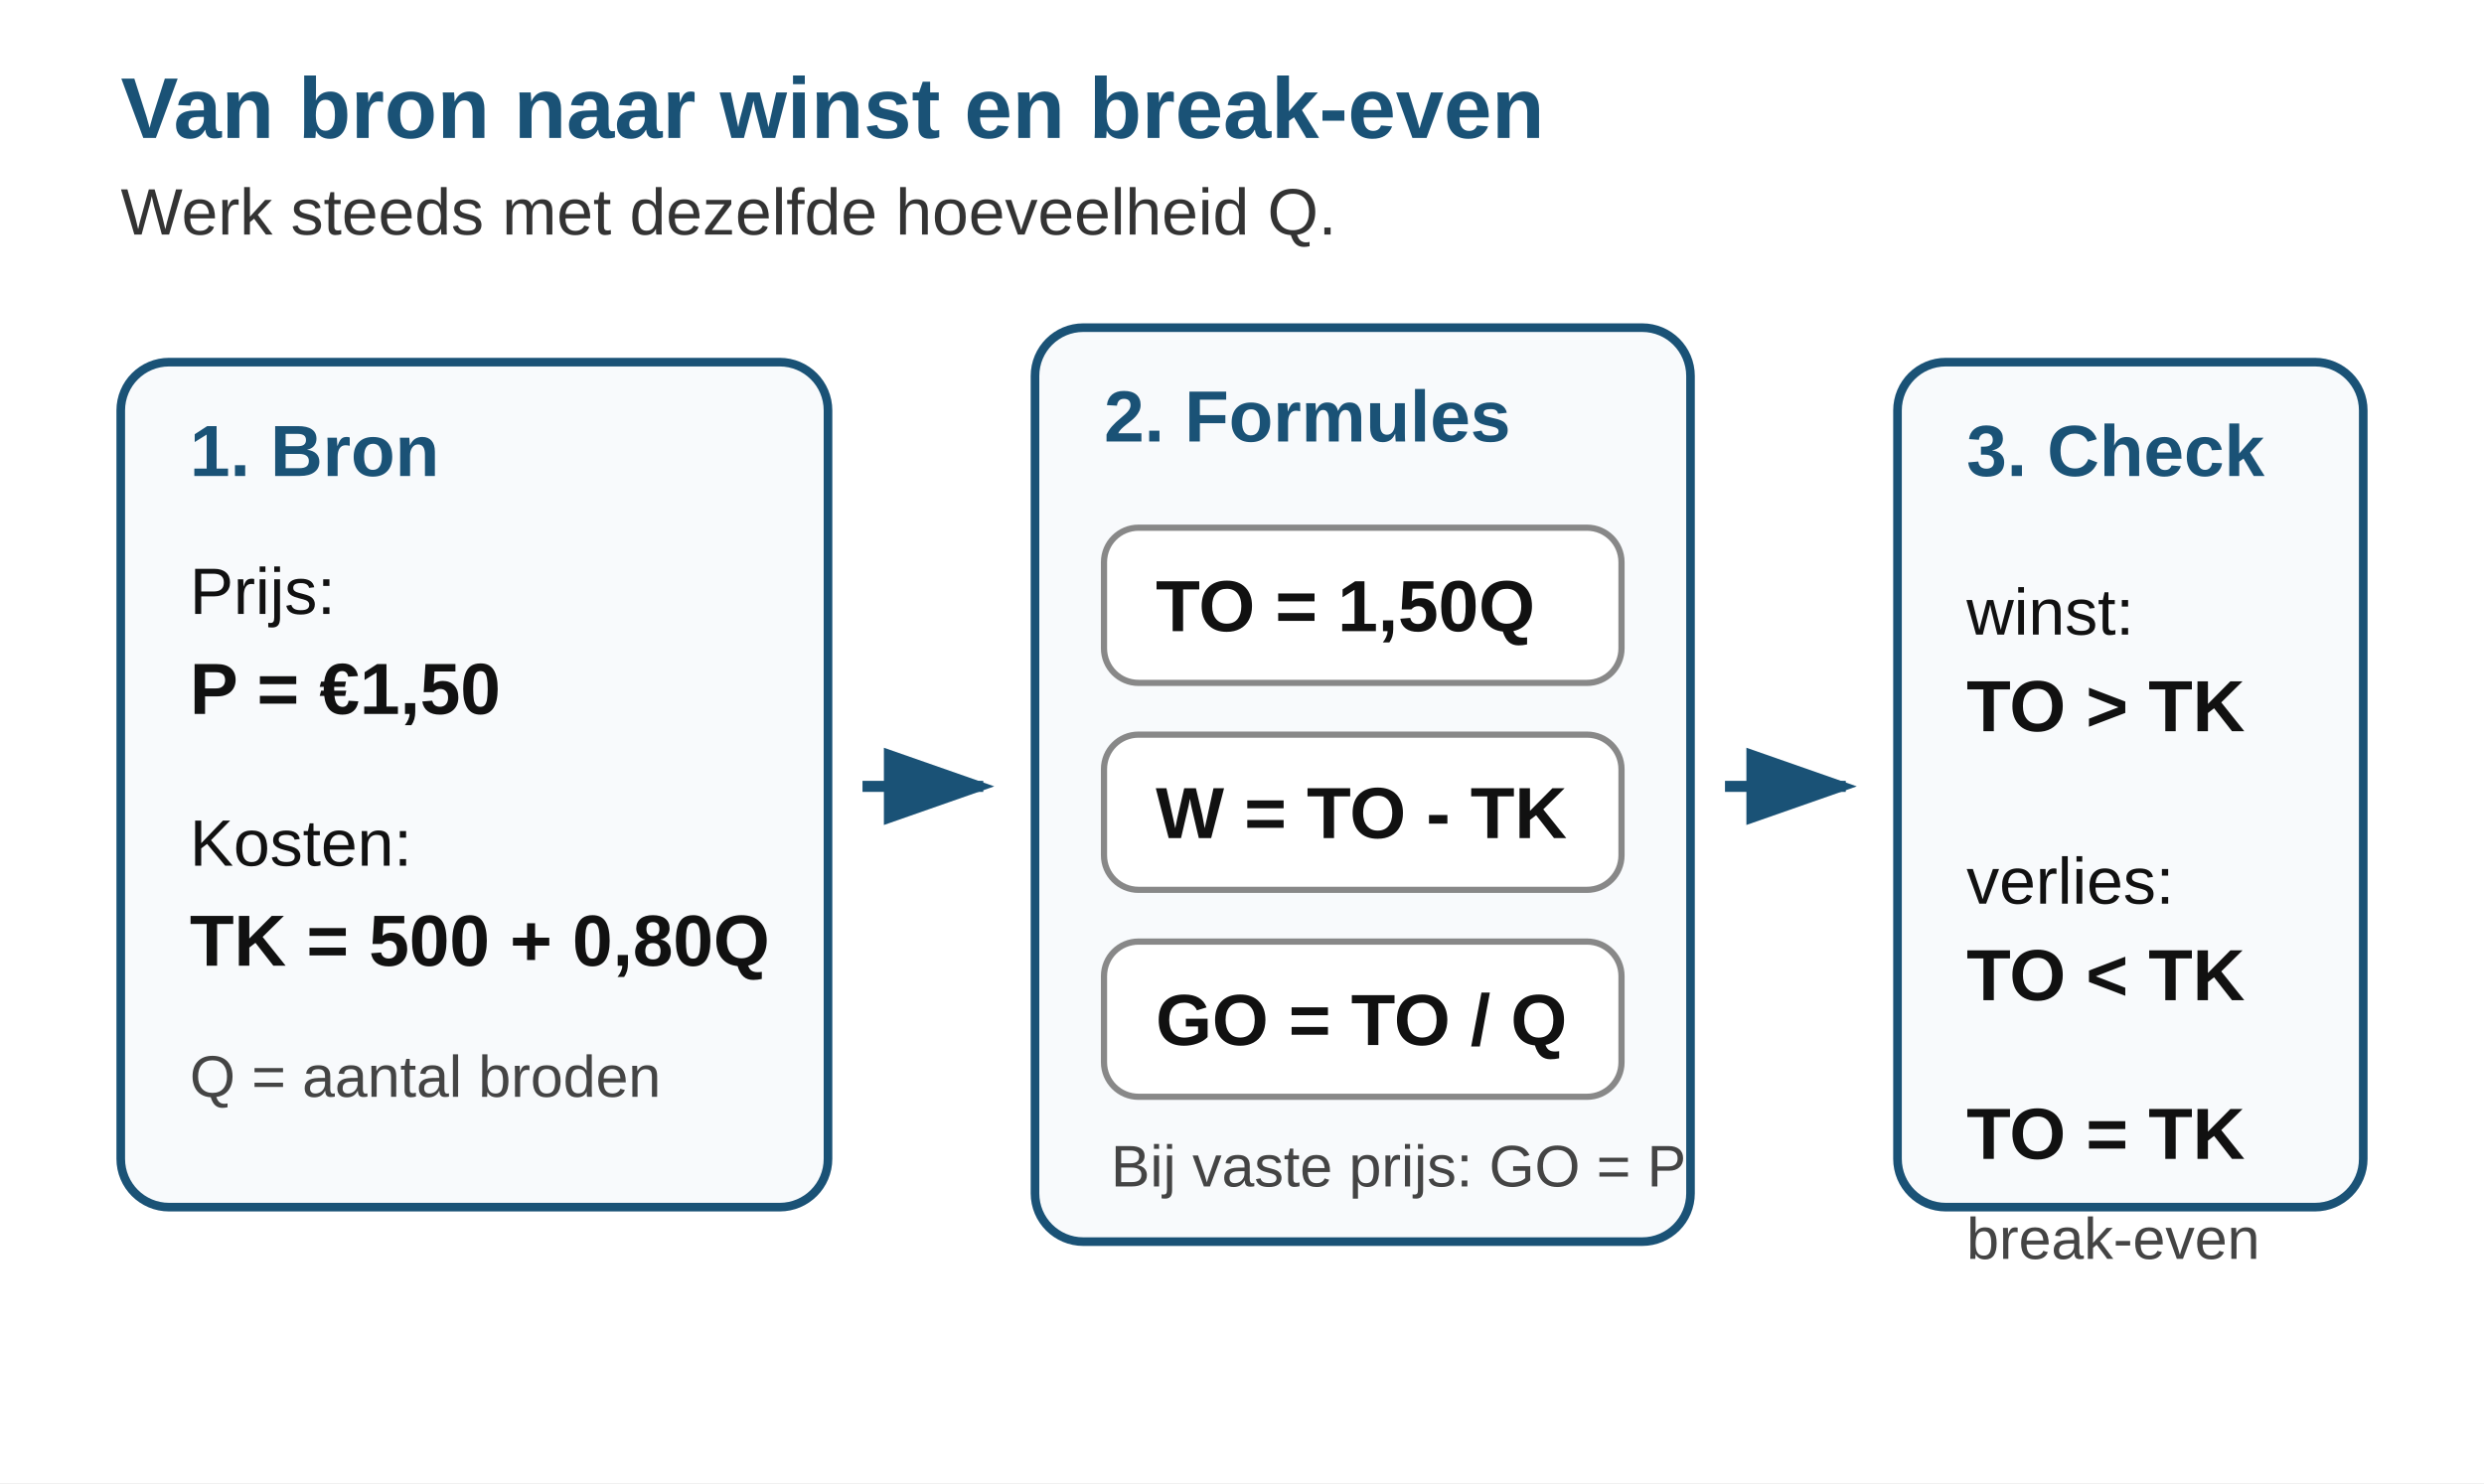
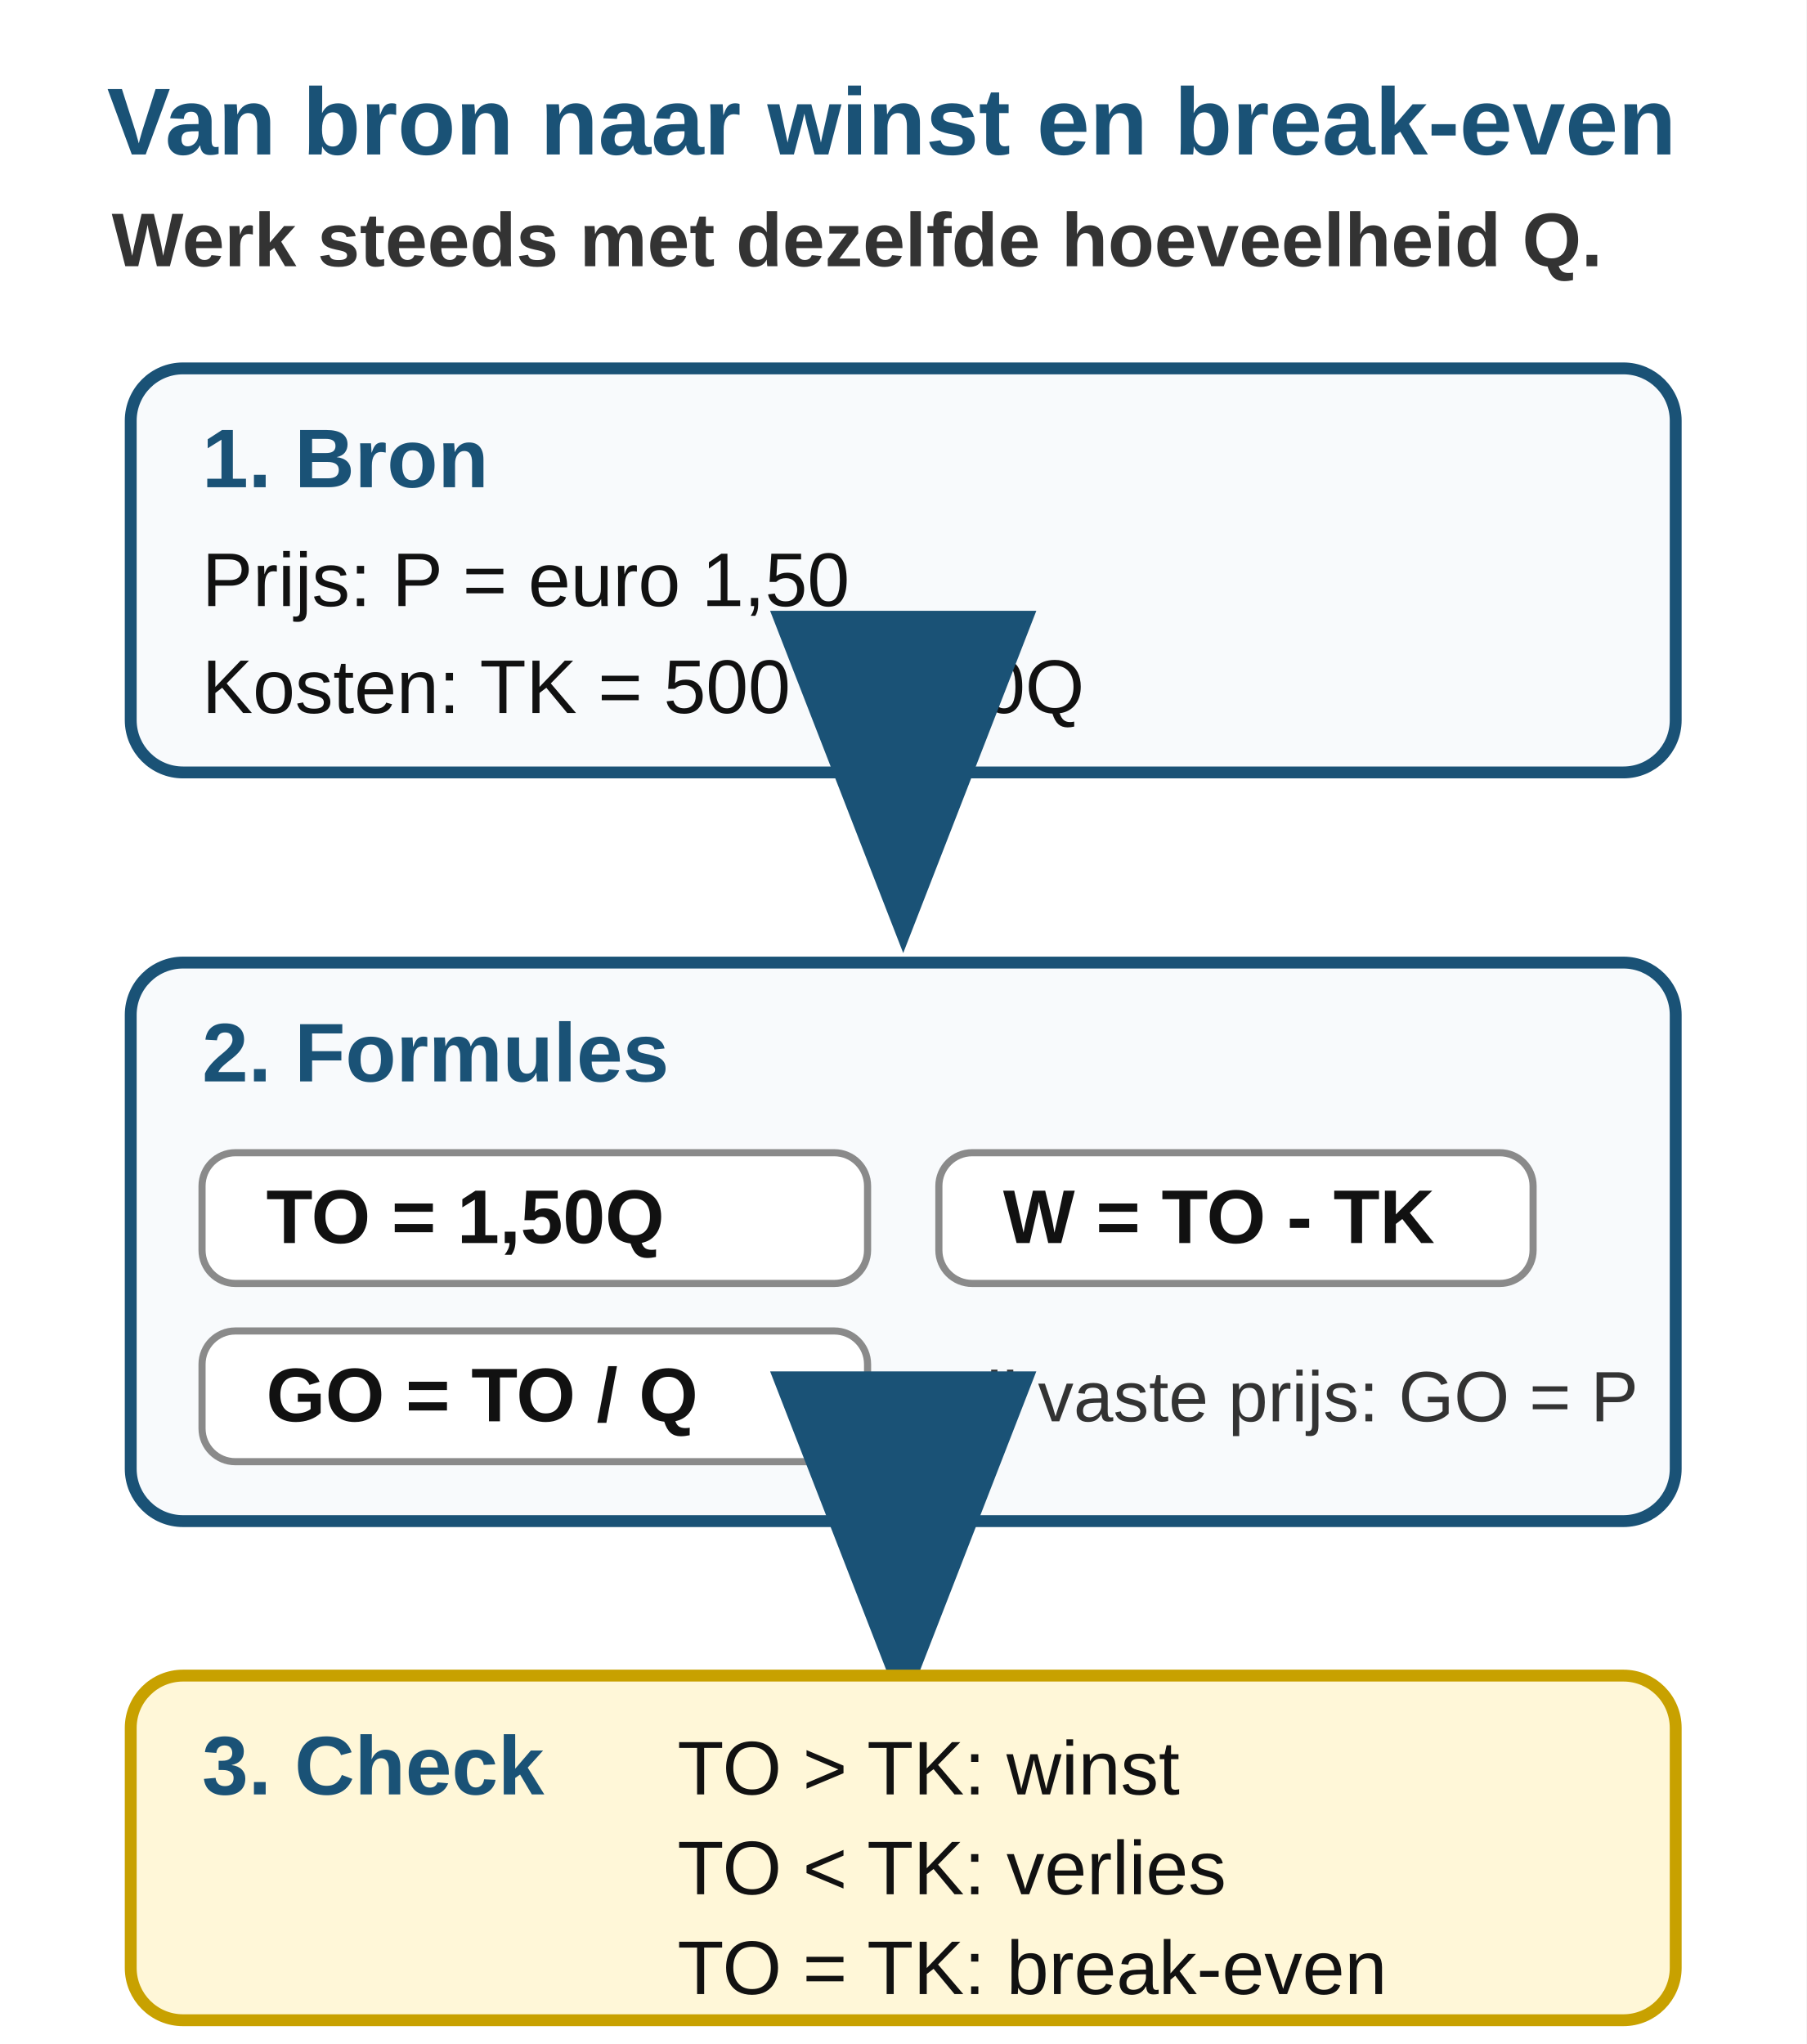
- <svg xmlns="http://www.w3.org/2000/svg" width="720" height="430" viewBox="0 0 720 430" role="img" aria-labelledby="title desc">
-   <style>
-   .title{font-family:Arial,DejaVu Sans,sans-serif;font-size:25px;font-weight:700;fill:#1A5276}
-   .sub{font-family:Arial,DejaVu Sans,sans-serif;font-size:19px;fill:#333}
-   .head{font-family:Arial,DejaVu Sans,sans-serif;font-size:21px;font-weight:700;fill:#1A5276}
-   .txt{font-family:Arial,DejaVu Sans,sans-serif;font-size:19px;fill:#111}
-   .form{font-family:Arial,DejaVu Sans,sans-serif;font-size:21px;font-weight:700;fill:#111}
-   .small{font-family:Arial,DejaVu Sans,sans-serif;font-size:17px;fill:#444}
-   .box{fill:#F8FAFC;stroke:#1A5276;stroke-width:2.5;rx:14;ry:14}
-   .inner{fill:#FFFFFF;stroke:#888;stroke-width:1.8;rx:10;ry:10}
-   .arrow{stroke:#1A5276;stroke-width:3.2;fill:none;marker-end:url(#arrowhead)}
- </style>
+ <svg xmlns="http://www.w3.org/2000/svg" width="760" height="860" viewBox="0 0 760 860" role="img" aria-labelledby="title desc">
+   <rect width="760" height="860" fill="white" />
  <defs>
-     <marker id="arrowhead" markerWidth="10" markerHeight="7" refX="9" refY="3.5" orient="auto">
-       <polygon points="0 0, 10 3.5, 0 7" fill="#1A5276" />
+     <marker id="arrow" markerWidth="18" markerHeight="14" refX="16" refY="7" orient="auto">
+       <polygon points="0 0, 18 7, 0 14" fill="#1A5276" />
    </marker>
  </defs>
-   <rect width="720" height="430" fill="white" />
-   <text x="35" y="40" class="title">Van bron naar winst en break-even</text>
-   <text x="35" y="68" class="sub">Werk steeds met dezelfde hoeveelheid Q.</text>
-   <rect x="35" y="105" width="205" height="245" class="box" />
-   <text x="55" y="138" class="head">1. Bron</text>
-   <text x="55" y="178" class="txt">Prijs:</text>
-   <text x="55" y="207" class="form">P = €1,50</text>
-   <text x="55" y="251" class="txt">Kosten:</text>
-   <text x="55" y="280" class="form">TK = 500 + 0,80Q</text>
-   <text x="55" y="318" class="small">Q = aantal broden</text>
-   <path d="M250 228 H285" class="arrow" />
-   <rect x="300" y="95" width="190" height="265" class="box" />
-   <text x="320" y="128" class="head">2. Formules</text>
-   <rect x="320" y="153" width="150" height="45" class="inner" />
-   <text x="335" y="183" class="form">TO = 1,50Q</text>
-   <rect x="320" y="213" width="150" height="45" class="inner" />
-   <text x="335" y="243" class="form">W = TO - TK</text>
-   <rect x="320" y="273" width="150" height="45" class="inner" />
-   <text x="335" y="303" class="form">GO = TO / Q</text>
-   <text x="322" y="344" class="small">Bij vaste prijs: GO = P</text>
-   <path d="M500 228 H535" class="arrow" />
-   <rect x="550" y="105" width="135" height="245" class="box" />
-   <text x="570" y="138" class="head">3. Check</text>
-   <text x="570" y="184" class="txt">winst:</text>
-   <text x="570" y="212" class="form">TO &gt; TK</text>
-   <text x="570" y="262" class="txt">verlies:</text>
-   <text x="570" y="290" class="form">TO &lt; TK</text>
-   <text x="570" y="336" class="form">TO = TK</text>
-   <text x="570" y="365" class="small">break-even</text>
+   <g font-family="Arial, DejaVu Sans, sans-serif">
+     <text x="45" y="65" font-size="40" font-weight="700" fill="#1A5276">Van bron naar winst en break-even</text>
+     <text x="47" y="112" font-size="32" font-weight="700" fill="#333">Werk steeds met dezelfde hoeveelheid Q.</text>
+     <rect x="55" y="155" width="650" height="170" rx="22" fill="#F8FAFC" stroke="#1A5276" stroke-width="5" />
+     <text x="85" y="205" font-size="35" font-weight="700" fill="#1A5276">1. Bron</text>
+     <text x="85" y="255" font-size="32" fill="#111">Prijs: P = euro 1,50</text>
+     <text x="85" y="300" font-size="32" fill="#111">Kosten: TK = 500 + 0,80Q</text>
+     <path d="M380 345 L380 385" stroke="#1A5276" stroke-width="8" marker-end="url(#arrow)" />
+     <rect x="55" y="405" width="650" height="235" rx="22" fill="#F8FAFC" stroke="#1A5276" stroke-width="5" />
+     <text x="85" y="455" font-size="35" font-weight="700" fill="#1A5276">2. Formules</text>
+     <rect x="85" y="485" width="280" height="55" rx="14" fill="#FFFFFF" stroke="#8A8A8A" stroke-width="3" />
+     <text x="112" y="523" font-size="32" font-weight="700" fill="#111">TO = 1,50Q</text>
+     <rect x="395" y="485" width="250" height="55" rx="14" fill="#FFFFFF" stroke="#8A8A8A" stroke-width="3" />
+     <text x="422" y="523" font-size="32" font-weight="700" fill="#111">W = TO - TK</text>
+     <rect x="85" y="560" width="280" height="55" rx="14" fill="#FFFFFF" stroke="#8A8A8A" stroke-width="3" />
+     <text x="112" y="598" font-size="32" font-weight="700" fill="#111">GO = TO / Q</text>
+     <text x="395" y="598" font-size="30" fill="#333">Bij vaste prijs: GO = P</text>
+     <path d="M380 665 L380 705" stroke="#1A5276" stroke-width="8" marker-end="url(#arrow)" />
+     <rect x="55" y="705" width="650" height="145" rx="22" fill="#FFF7D8" stroke="#C8A100" stroke-width="5" />
+     <text x="85" y="755" font-size="35" font-weight="700" fill="#1A5276">3. Check</text>
+     <text x="285" y="755" font-size="32" fill="#111">TO &gt; TK: winst</text>
+     <text x="285" y="797" font-size="32" fill="#111">TO &lt; TK: verlies</text>
+     <text x="285" y="839" font-size="32" fill="#111">TO = TK: break-even</text>
+   </g>
</svg>
